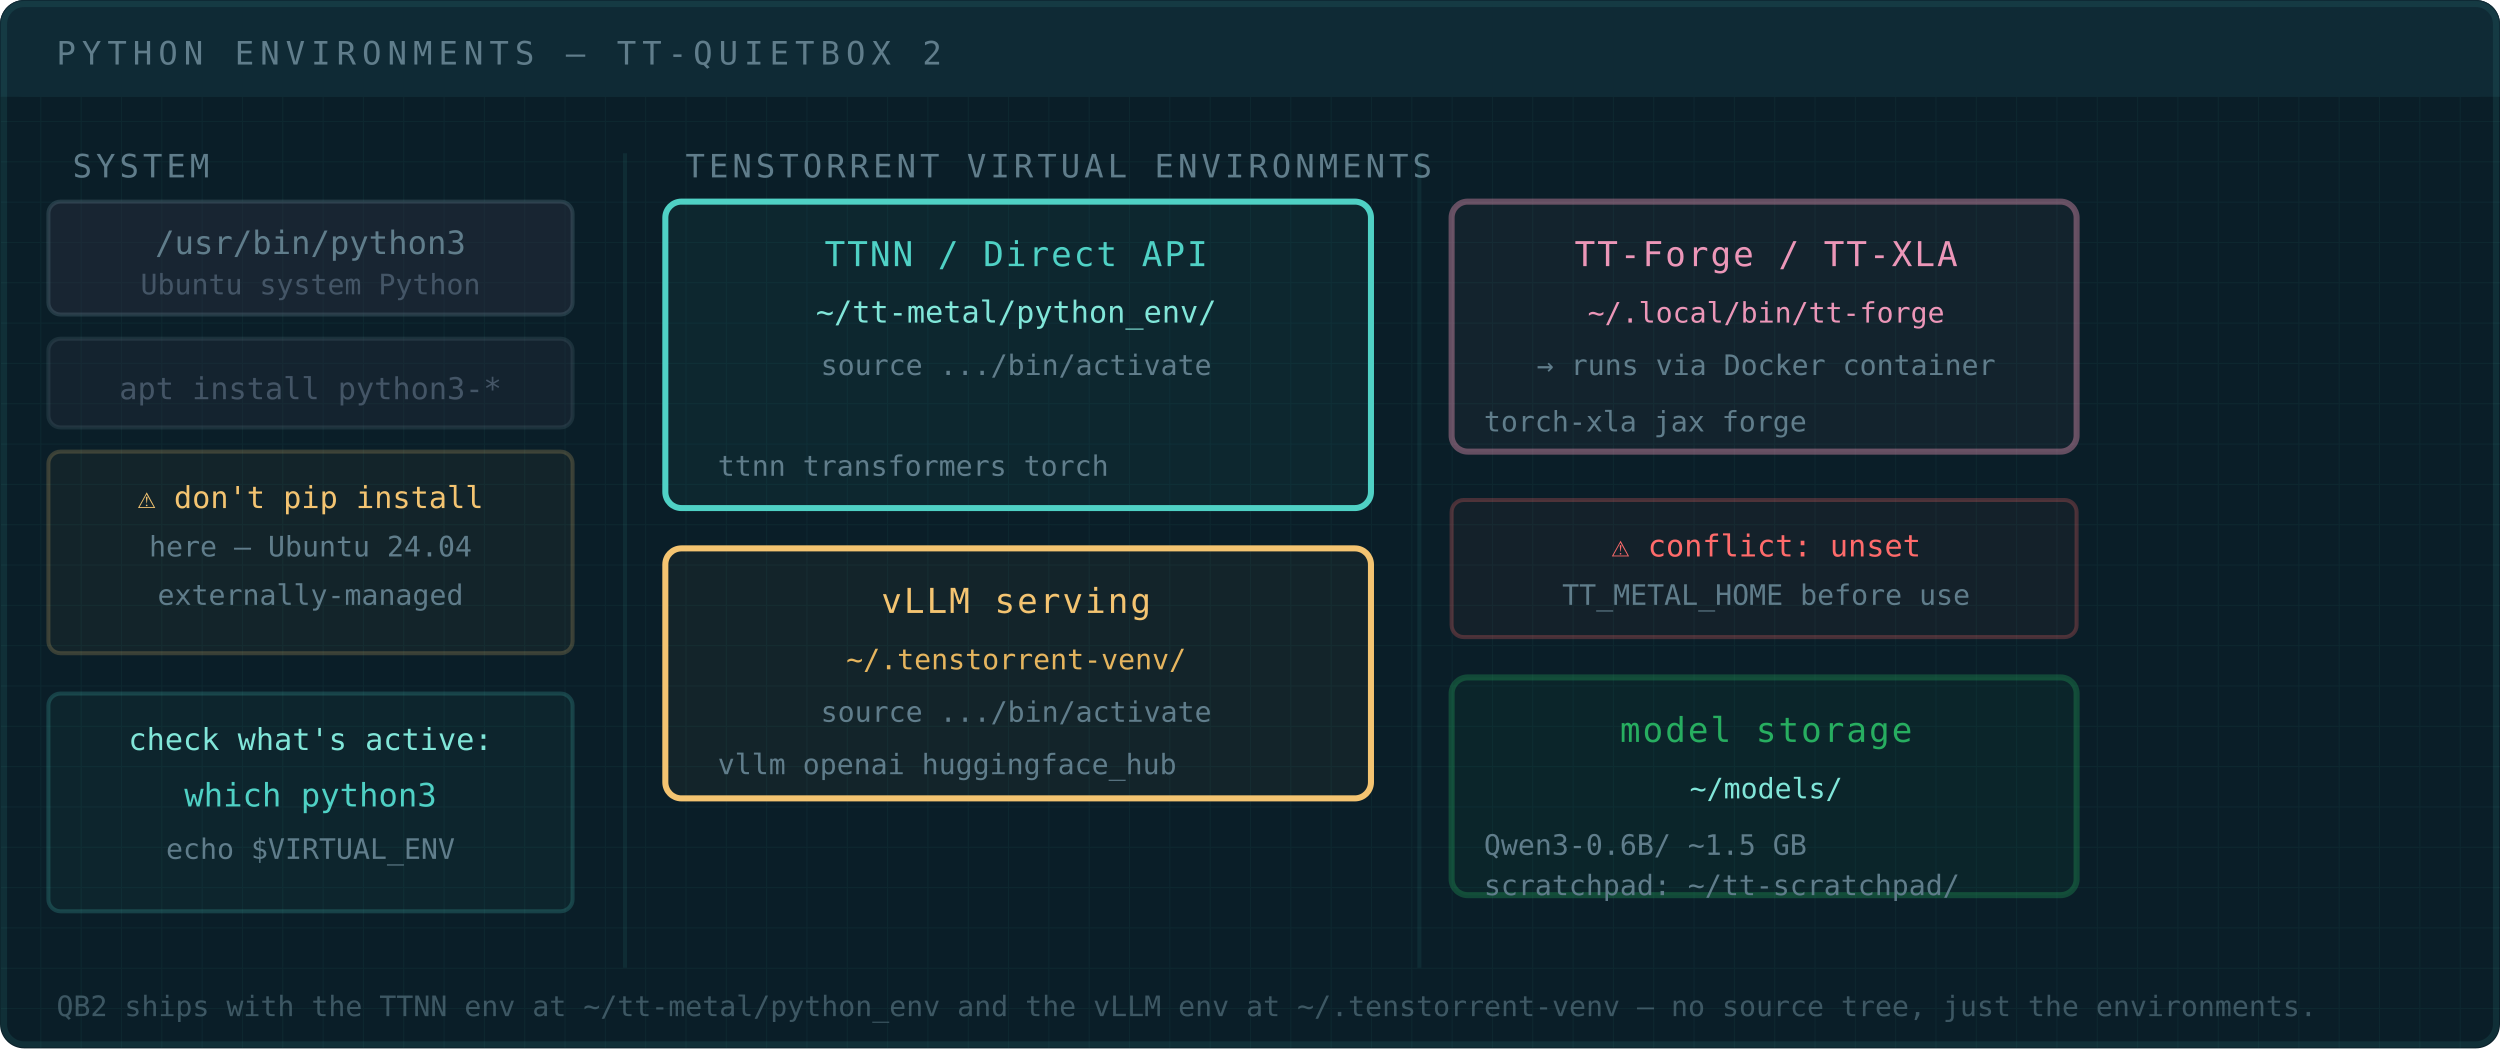
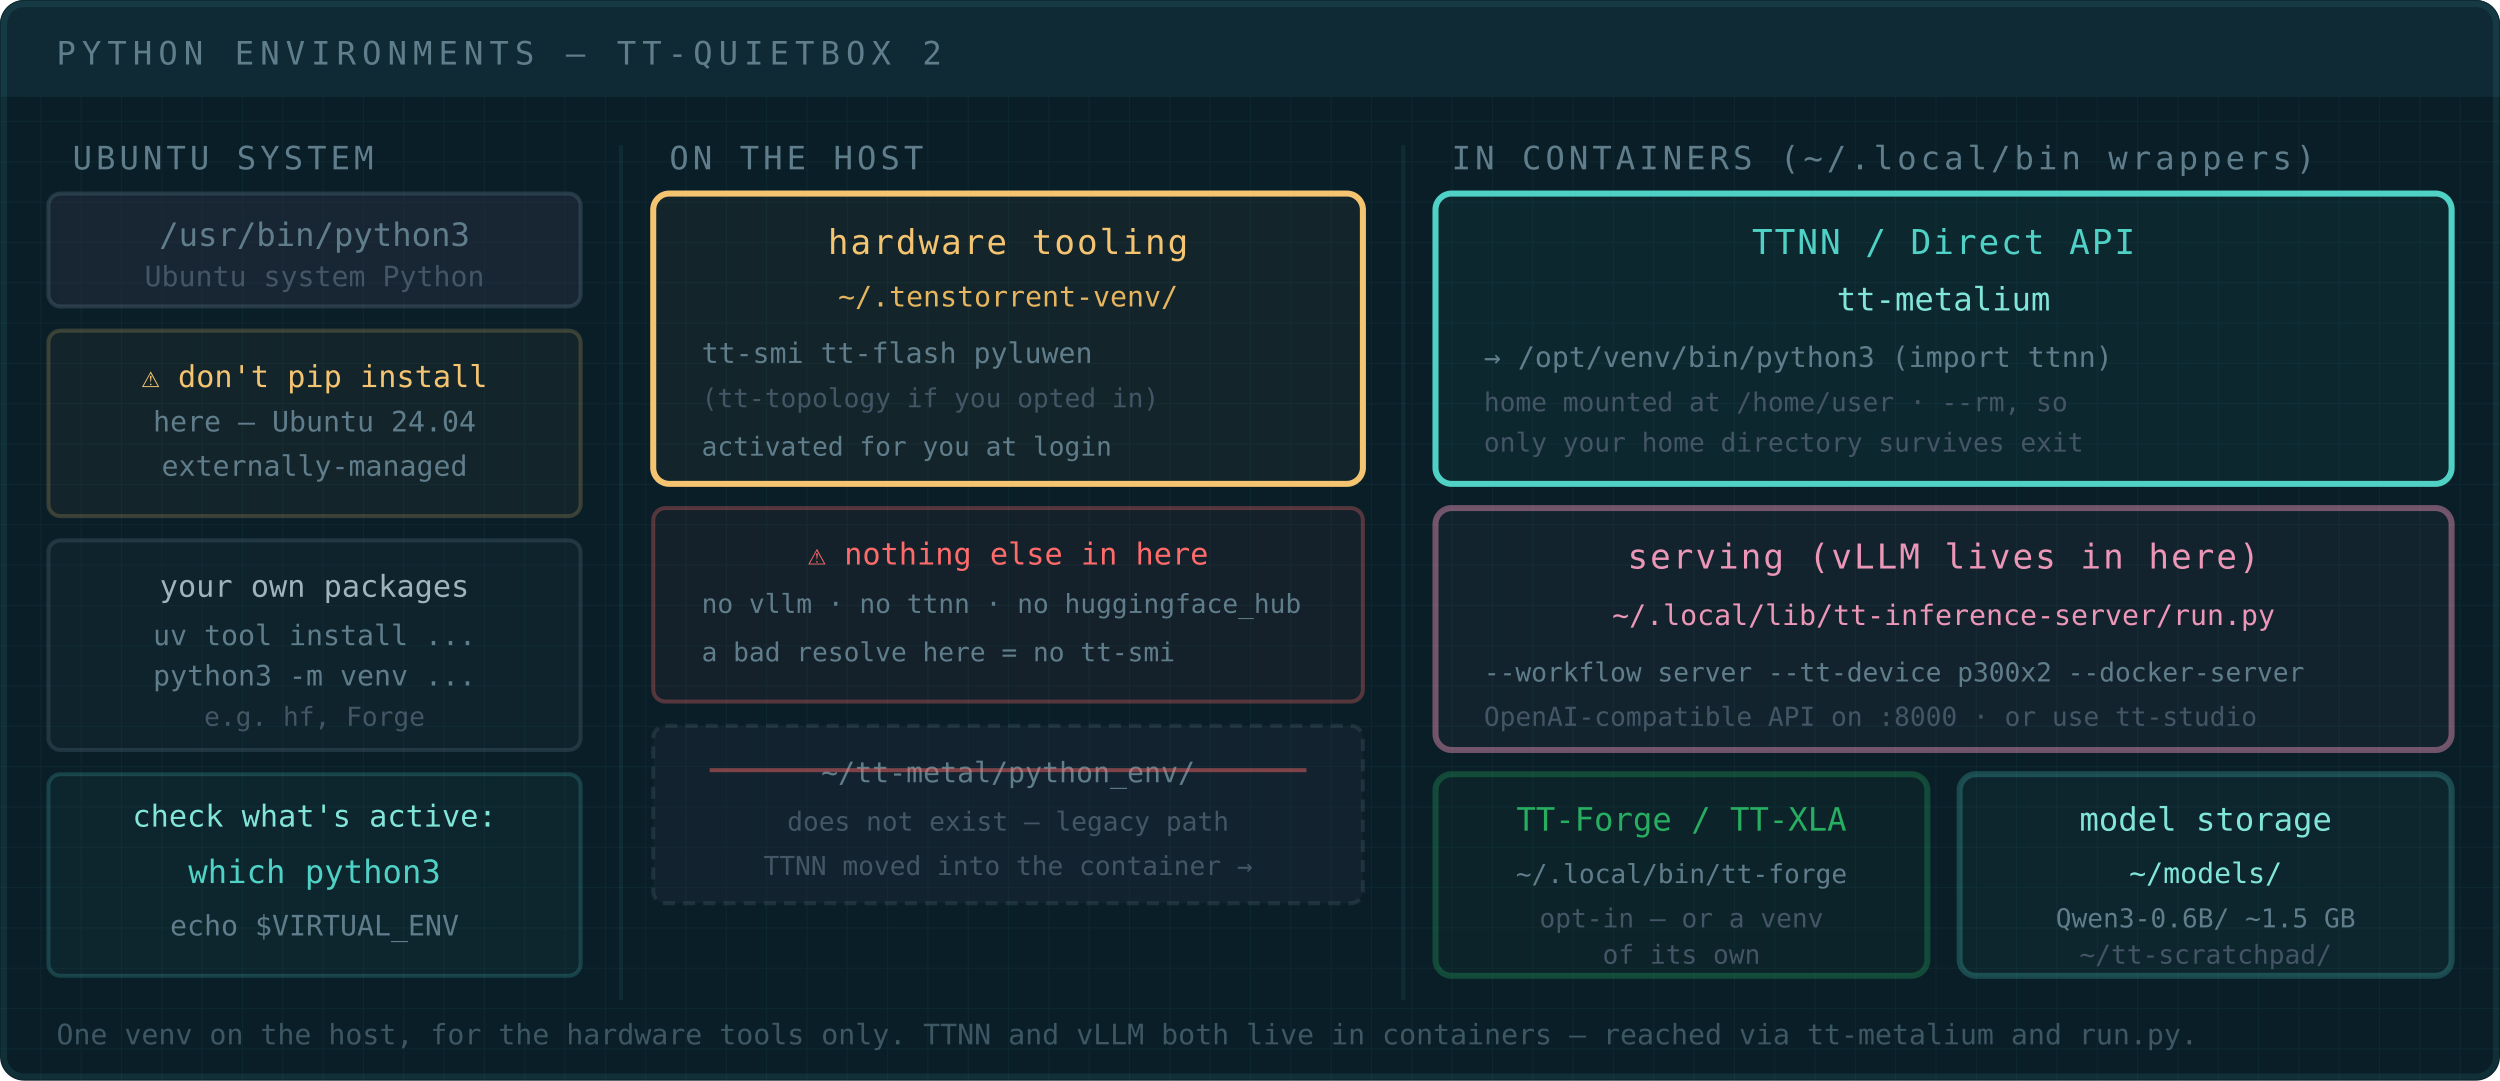
- <svg xmlns="http://www.w3.org/2000/svg" viewBox="0 0 620 260" role="img" aria-label="Python environment map showing system Python and Tenstorrent virtual environments">
+ <svg xmlns="http://www.w3.org/2000/svg" viewBox="0 0 620 268" role="img" aria-label="Python environment map for the QB2: Ubuntu's system Python, the hardware-tooling venv on the host, and the containers that hold TTNN and vLLM">
  <defs>
    <pattern id="grid2" x="0" y="0" width="10" height="10" patternUnits="userSpaceOnUse">
      <path d="M10,0 L0,0 0,10" fill="none" stroke="rgba(79,209,197,0.05)" stroke-width="0.5" />
    </pattern>
-     <marker id="a2" markerWidth="6" markerHeight="6" refX="5" refY="3" orient="auto">
-       <path d="M0,0 L6,3 L0,6 Z" fill="rgba(79,209,197,0.5)" />
-     </marker>
-     <marker id="a3" markerWidth="6" markerHeight="6" refX="5" refY="3" orient="auto">
-       <path d="M0,0 L6,3 L0,6 Z" fill="rgba(244,196,113,0.5)" />
-     </marker>
  </defs>
-   <rect width="620" height="260" rx="6" fill="#0a1e28" />
-   <rect width="620" height="260" rx="6" fill="url(#grid2)" />
+   <rect width="620" height="268" rx="6" fill="#0a1e28" />
+   <rect width="620" height="268" rx="6" fill="url(#grid2)" />
  <rect x="0" y="0" width="620" height="24" rx="6" fill="#0F2A35" />
  <rect x="0" y="18" width="620" height="6" fill="#0F2A35" />
  <text x="14" y="16" fill="#607D8B" font-size="8" font-family="monospace" letter-spacing="1.5">PYTHON ENVIRONMENTS — TT-QUIETBOX 2</text>
-   <text x="18" y="44" fill="#607D8B" font-size="8" font-family="monospace" letter-spacing="1">SYSTEM</text>
-   <rect x="12" y="50" width="130" height="28" rx="3" fill="rgba(45,49,66,0.4)" stroke="rgba(96,125,139,0.3)" stroke-width="1" />
-   <text x="77" y="63" text-anchor="middle" fill="#607D8B" font-size="8" font-family="monospace">/usr/bin/python3</text>
-   <text x="77" y="73" text-anchor="middle" fill="#445566" font-size="7" font-family="monospace">Ubuntu system Python</text>
-   <rect x="12" y="84" width="130" height="22" rx="3" fill="rgba(45,49,66,0.3)" stroke="rgba(96,125,139,0.2)" stroke-width="1" />
-   <text x="77" y="99" text-anchor="middle" fill="#445566" font-size="7.5" font-family="monospace">apt install python3-*</text>
-   <rect x="12" y="112" width="130" height="50" rx="3" fill="rgba(244,196,113,0.04)" stroke="rgba(244,196,113,0.2)" stroke-width="1" />
-   <text x="77" y="126" text-anchor="middle" fill="#F4C471" font-size="7.5" font-family="monospace">⚠  don't pip install</text>
-   <text x="77" y="138" text-anchor="middle" fill="#607D8B" font-size="7" font-family="monospace">here — Ubuntu 24.04</text>
-   <text x="77" y="150" text-anchor="middle" fill="#607D8B" font-size="7" font-family="monospace">externally-managed</text>
-   <line x1="155" y1="38" x2="155" y2="240" stroke="rgba(79,209,197,0.08)" stroke-width="1" />
-   <text x="170" y="44" fill="#607D8B" font-size="8" font-family="monospace" letter-spacing="1">TENSTORRENT VIRTUAL ENVIRONMENTS</text>
-   <rect x="165" y="50" width="175" height="76" rx="4" fill="rgba(79,209,197,0.05)" stroke="#4FD1C5" stroke-width="1.5" />
-   <text x="252" y="66" text-anchor="middle" fill="#4FD1C5" font-size="8.5" font-family="monospace" letter-spacing="0.5">TTNN / Direct API</text>
-   <text x="252" y="80" text-anchor="middle" fill="#81E6D9" font-size="7.5" font-family="monospace">~/tt-metal/python_env/</text>
-   <text x="252" y="93" text-anchor="middle" fill="#607D8B" font-size="7" font-family="monospace">source .../bin/activate</text>
-   <text x="178" y="118" fill="#607D8B" font-size="7" font-family="monospace">ttnn  transformers  torch</text>
-   <rect x="165" y="136" width="175" height="62" rx="4" fill="rgba(244,196,113,0.04)" stroke="#F4C471" stroke-width="1.5" />
-   <text x="252" y="152" text-anchor="middle" fill="#F4C471" font-size="8.5" font-family="monospace" letter-spacing="0.5">vLLM serving</text>
-   <text x="252" y="166" text-anchor="middle" fill="#E6B55E" font-size="7" font-family="monospace">~/.tenstorrent-venv/</text>
-   <text x="252" y="179" text-anchor="middle" fill="#607D8B" font-size="7" font-family="monospace">source .../bin/activate</text>
-   <text x="178" y="192" fill="#607D8B" font-size="7" font-family="monospace">vllm  openai  huggingface_hub</text>
-   <line x1="352" y1="38" x2="352" y2="240" stroke="rgba(79,209,197,0.08)" stroke-width="1" />
-   <rect x="360" y="50" width="155" height="62" rx="4" fill="rgba(236,150,184,0.04)" stroke="rgba(236,150,184,0.4)" stroke-width="1.5" />
-   <text x="438" y="66" text-anchor="middle" fill="#EC96B8" font-size="8.5" font-family="monospace" letter-spacing="0.5">TT-Forge / TT-XLA</text>
-   <text x="438" y="80" text-anchor="middle" fill="#EC96B8" font-size="7" font-family="monospace">~/.local/bin/tt-forge</text>
-   <text x="438" y="93" text-anchor="middle" fill="#607D8B" font-size="7" font-family="monospace">→ runs via Docker container</text>
-   <text x="368" y="107" fill="#607D8B" font-size="7" font-family="monospace">torch-xla  jax  forge</text>
-   <rect x="360" y="124" width="155" height="34" rx="3" fill="rgba(255,107,107,0.04)" stroke="rgba(255,107,107,0.25)" stroke-width="1" />
-   <text x="438" y="138" text-anchor="middle" fill="#FF6B6B" font-size="7.5" font-family="monospace">⚠  conflict: unset</text>
-   <text x="438" y="150" text-anchor="middle" fill="#607D8B" font-size="7" font-family="monospace">TT_METAL_HOME before use</text>
-   <rect x="360" y="168" width="155" height="54" rx="4" fill="rgba(39,174,96,0.05)" stroke="rgba(39,174,96,0.3)" stroke-width="1.5" />
-   <text x="438" y="184" text-anchor="middle" fill="#27AE60" font-size="8.5" font-family="monospace" letter-spacing="0.5">model storage</text>
-   <text x="438" y="198" text-anchor="middle" fill="#81E6D9" font-size="7" font-family="monospace">~/models/</text>
-   <text x="368" y="212" fill="#607D8B" font-size="7" font-family="monospace">Qwen3-0.6B/   ~1.5 GB</text>
-   <text x="368" y="222" fill="#607D8B" font-size="7" font-family="monospace">scratchpad: ~/tt-scratchpad/</text>
-   <rect x="12" y="172" width="130" height="54" rx="3" fill="rgba(79,209,197,0.04)" stroke="rgba(79,209,197,0.2)" stroke-width="1" />
-   <text x="77" y="186" text-anchor="middle" fill="#81E6D9" font-size="7.5" font-family="monospace">check what's active:</text>
-   <text x="77" y="200" text-anchor="middle" fill="#4FD1C5" font-size="8" font-family="monospace">which python3</text>
-   <text x="77" y="213" text-anchor="middle" fill="#607D8B" font-size="7" font-family="monospace">echo $VIRTUAL_ENV</text>
-   <text x="14" y="252" fill="rgba(96,125,139,0.6)" font-size="7" font-family="monospace">QB2 ships with the TTNN env at ~/tt-metal/python_env and the vLLM env at ~/.tenstorrent-venv — no source tree, just the environments.</text>
-   <rect x="1" y="1" width="618" height="258" rx="5" fill="none" stroke="rgba(79,209,197,0.1)" stroke-width="1.5" />
+   <text x="18" y="42" fill="#607D8B" font-size="8" font-family="monospace" letter-spacing="1">UBUNTU SYSTEM</text>
+   <rect x="12" y="48" width="132" height="28" rx="3" fill="rgba(45,49,66,0.4)" stroke="rgba(96,125,139,0.3)" stroke-width="1" />
+   <text x="78" y="61" text-anchor="middle" fill="#607D8B" font-size="8" font-family="monospace">/usr/bin/python3</text>
+   <text x="78" y="71" text-anchor="middle" fill="#445566" font-size="7" font-family="monospace">Ubuntu system Python</text>
+   <rect x="12" y="82" width="132" height="46" rx="3" fill="rgba(244,196,113,0.04)" stroke="rgba(244,196,113,0.2)" stroke-width="1" />
+   <text x="78" y="96" text-anchor="middle" fill="#F4C471" font-size="7.5" font-family="monospace">⚠  don't pip install</text>
+   <text x="78" y="107" text-anchor="middle" fill="#607D8B" font-size="7" font-family="monospace">here — Ubuntu 24.04</text>
+   <text x="78" y="118" text-anchor="middle" fill="#607D8B" font-size="7" font-family="monospace">externally-managed</text>
+   <rect x="12" y="134" width="132" height="52" rx="3" fill="rgba(96,125,139,0.05)" stroke="rgba(96,125,139,0.25)" stroke-width="1" />
+   <text x="78" y="148" text-anchor="middle" fill="#9FB4BC" font-size="7.5" font-family="monospace">your own packages</text>
+   <text x="78" y="160" text-anchor="middle" fill="#607D8B" font-size="7" font-family="monospace">uv tool install ...</text>
+   <text x="78" y="170" text-anchor="middle" fill="#607D8B" font-size="7" font-family="monospace">python3 -m venv ...</text>
+   <text x="78" y="180" text-anchor="middle" fill="#445566" font-size="6.5" font-family="monospace">e.g. hf, Forge</text>
+   <rect x="12" y="192" width="132" height="50" rx="3" fill="rgba(79,209,197,0.04)" stroke="rgba(79,209,197,0.2)" stroke-width="1" />
+   <text x="78" y="205" text-anchor="middle" fill="#81E6D9" font-size="7.5" font-family="monospace">check what's active:</text>
+   <text x="78" y="219" text-anchor="middle" fill="#4FD1C5" font-size="8" font-family="monospace">which python3</text>
+   <text x="78" y="232" text-anchor="middle" fill="#607D8B" font-size="7" font-family="monospace">echo $VIRTUAL_ENV</text>
+   <line x1="154" y1="36" x2="154" y2="248" stroke="rgba(79,209,197,0.08)" stroke-width="1" />
+   <text x="166" y="42" fill="#607D8B" font-size="8" font-family="monospace" letter-spacing="1">ON THE HOST</text>
+   <rect x="162" y="48" width="176" height="72" rx="4" fill="rgba(244,196,113,0.04)" stroke="#F4C471" stroke-width="1.5" />
+   <text x="250" y="63" text-anchor="middle" fill="#F4C471" font-size="8.5" font-family="monospace" letter-spacing="0.5">hardware tooling</text>
+   <text x="250" y="76" text-anchor="middle" fill="#E6B55E" font-size="7" font-family="monospace">~/.tenstorrent-venv/</text>
+   <text x="174" y="90" fill="#607D8B" font-size="7" font-family="monospace">tt-smi   tt-flash   pyluwen</text>
+   <text x="174" y="101" fill="#445566" font-size="6.5" font-family="monospace">(tt-topology if you opted in)</text>
+   <text x="174" y="113" fill="#607D8B" font-size="6.5" font-family="monospace">activated for you at login</text>
+   <rect x="162" y="126" width="176" height="48" rx="3" fill="rgba(255,107,107,0.04)" stroke="rgba(255,107,107,0.3)" stroke-width="1" />
+   <text x="250" y="140" text-anchor="middle" fill="#FF6B6B" font-size="7.5" font-family="monospace">⚠  nothing else in here</text>
+   <text x="174" y="152" fill="#607D8B" font-size="6.5" font-family="monospace">no vllm · no ttnn · no huggingface_hub</text>
+   <text x="174" y="164" fill="#607D8B" font-size="6.5" font-family="monospace">a bad resolve here = no tt-smi</text>
+   <rect x="162" y="180" width="176" height="44" rx="3" fill="rgba(45,49,66,0.25)" stroke="rgba(96,125,139,0.2)" stroke-width="1" stroke-dasharray="3,2" />
+   <text x="250" y="194" text-anchor="middle" fill="#607D8B" font-size="7" font-family="monospace">~/tt-metal/python_env/</text>
+   <line x1="176" y1="191" x2="324" y2="191" stroke="rgba(255,107,107,0.45)" stroke-width="1" />
+   <text x="250" y="206" text-anchor="middle" fill="#445566" font-size="6.5" font-family="monospace">does not exist — legacy path</text>
+   <text x="250" y="217" text-anchor="middle" fill="#445566" font-size="6.5" font-family="monospace">TTNN moved into the container →</text>
+   <line x1="348" y1="36" x2="348" y2="248" stroke="rgba(79,209,197,0.08)" stroke-width="1" />
+   <text x="360" y="42" fill="#607D8B" font-size="8" font-family="monospace" letter-spacing="1">IN CONTAINERS  (~/.local/bin wrappers)</text>
+   <rect x="356" y="48" width="252" height="72" rx="4" fill="rgba(79,209,197,0.05)" stroke="#4FD1C5" stroke-width="1.5" />
+   <text x="482" y="63" text-anchor="middle" fill="#4FD1C5" font-size="8.5" font-family="monospace" letter-spacing="0.5">TTNN / Direct API</text>
+   <text x="482" y="77" text-anchor="middle" fill="#81E6D9" font-size="8" font-family="monospace">tt-metalium</text>
+   <text x="368" y="91" fill="#607D8B" font-size="7" font-family="monospace">→ /opt/venv/bin/python3   (import ttnn)</text>
+   <text x="368" y="102" fill="#445566" font-size="6.5" font-family="monospace">home mounted at /home/user · --rm, so</text>
+   <text x="368" y="112" fill="#445566" font-size="6.5" font-family="monospace">only your home directory survives exit</text>
+   <rect x="356" y="126" width="252" height="60" rx="4" fill="rgba(236,150,184,0.04)" stroke="rgba(236,150,184,0.45)" stroke-width="1.5" />
+   <text x="482" y="141" text-anchor="middle" fill="#EC96B8" font-size="8.5" font-family="monospace" letter-spacing="0.5">serving  (vLLM lives in here)</text>
+   <text x="482" y="155" text-anchor="middle" fill="#EC96B8" font-size="7" font-family="monospace">~/.local/lib/tt-inference-server/run.py</text>
+   <text x="368" y="169" fill="#607D8B" font-size="6.5" font-family="monospace">--workflow server --tt-device p300x2 --docker-server</text>
+   <text x="368" y="180" fill="#445566" font-size="6.5" font-family="monospace">OpenAI-compatible API on :8000 · or use tt-studio</text>
+   <rect x="356" y="192" width="122" height="50" rx="4" fill="rgba(39,174,96,0.04)" stroke="rgba(39,174,96,0.3)" stroke-width="1.5" />
+   <text x="417" y="206" text-anchor="middle" fill="#27AE60" font-size="8" font-family="monospace">TT-Forge / TT-XLA</text>
+   <text x="417" y="219" text-anchor="middle" fill="#607D8B" font-size="6.5" font-family="monospace">~/.local/bin/tt-forge</text>
+   <text x="417" y="230" text-anchor="middle" fill="#445566" font-size="6.5" font-family="monospace">opt-in — or a venv</text>
+   <text x="417" y="239" text-anchor="middle" fill="#445566" font-size="6.5" font-family="monospace">of its own</text>
+   <rect x="486" y="192" width="122" height="50" rx="4" fill="rgba(79,209,197,0.04)" stroke="rgba(79,209,197,0.25)" stroke-width="1.5" />
+   <text x="547" y="206" text-anchor="middle" fill="#81E6D9" font-size="8" font-family="monospace">model storage</text>
+   <text x="547" y="219" text-anchor="middle" fill="#81E6D9" font-size="7" font-family="monospace">~/models/</text>
+   <text x="547" y="230" text-anchor="middle" fill="#607D8B" font-size="6.5" font-family="monospace">Qwen3-0.6B/  ~1.5 GB</text>
+   <text x="547" y="239" text-anchor="middle" fill="#445566" font-size="6.5" font-family="monospace">~/tt-scratchpad/</text>
+   <text x="14" y="259" fill="rgba(96,125,139,0.6)" font-size="7" font-family="monospace">One venv on the host, for the hardware tools only. TTNN and vLLM both live in containers — reached via tt-metalium and run.py.</text>
+   <rect x="1" y="1" width="618" height="266" rx="5" fill="none" stroke="rgba(79,209,197,0.1)" stroke-width="1.5" />
</svg>
